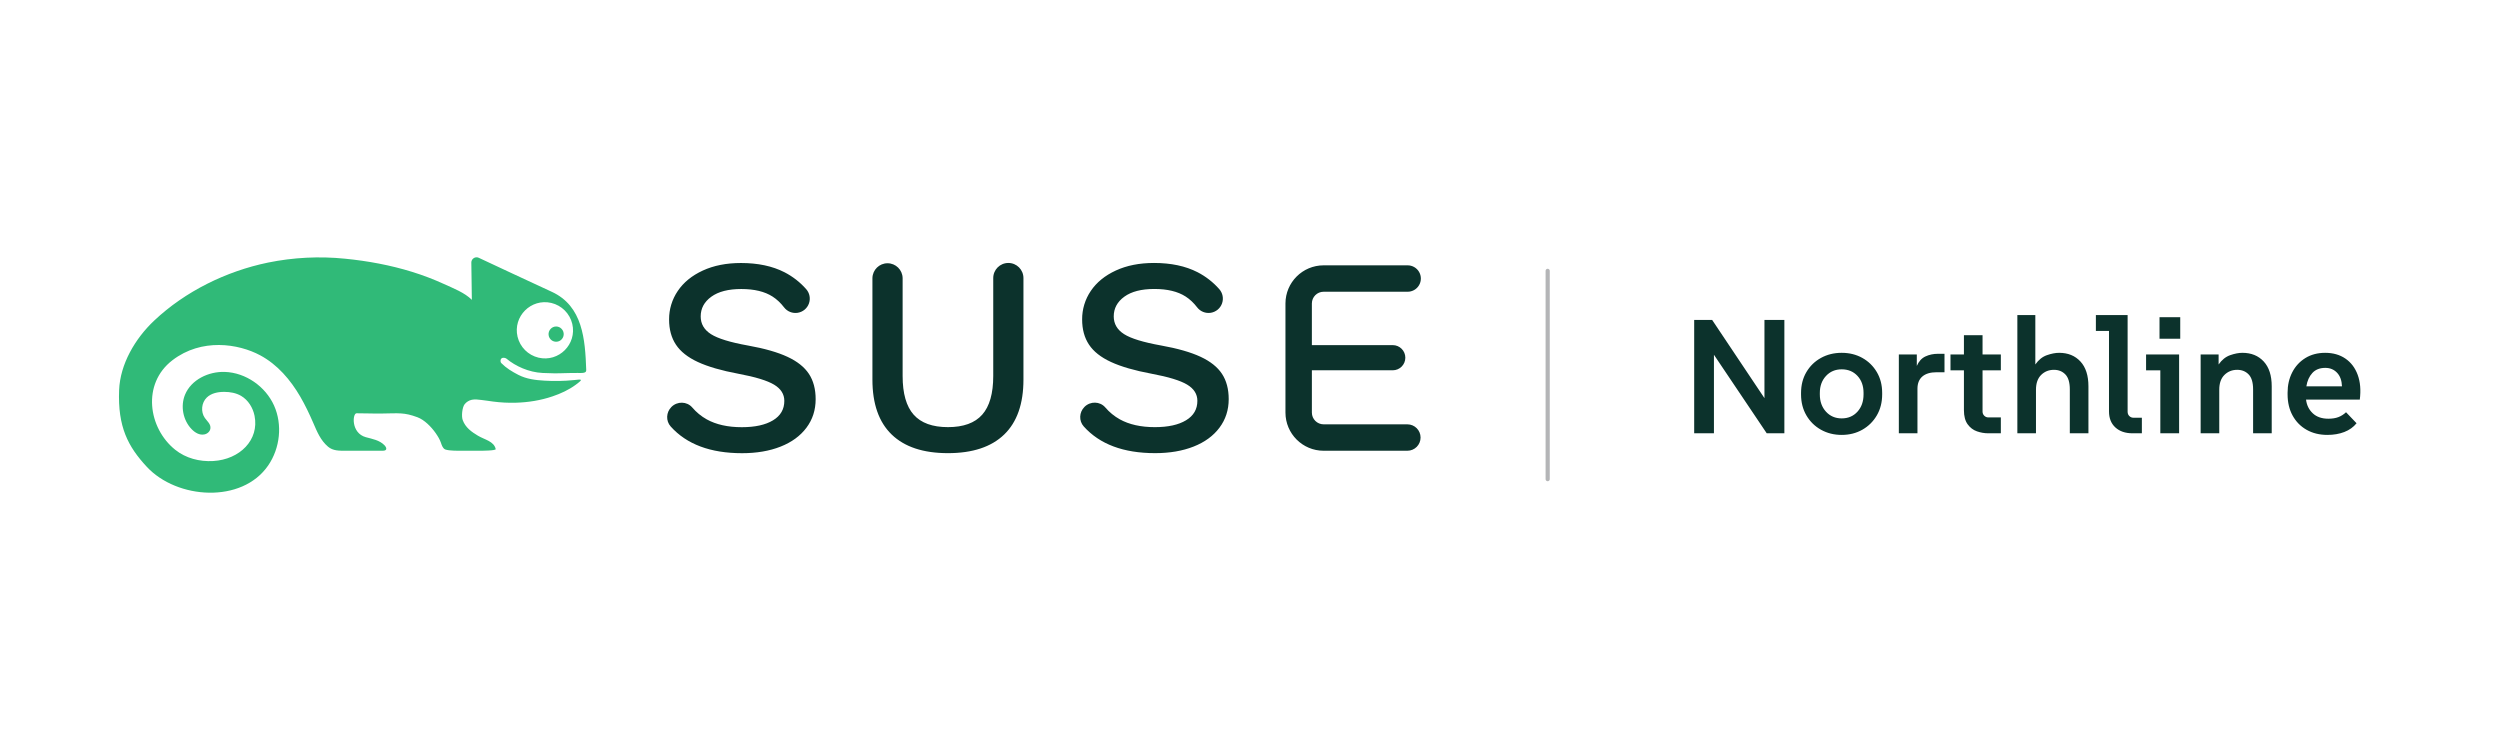
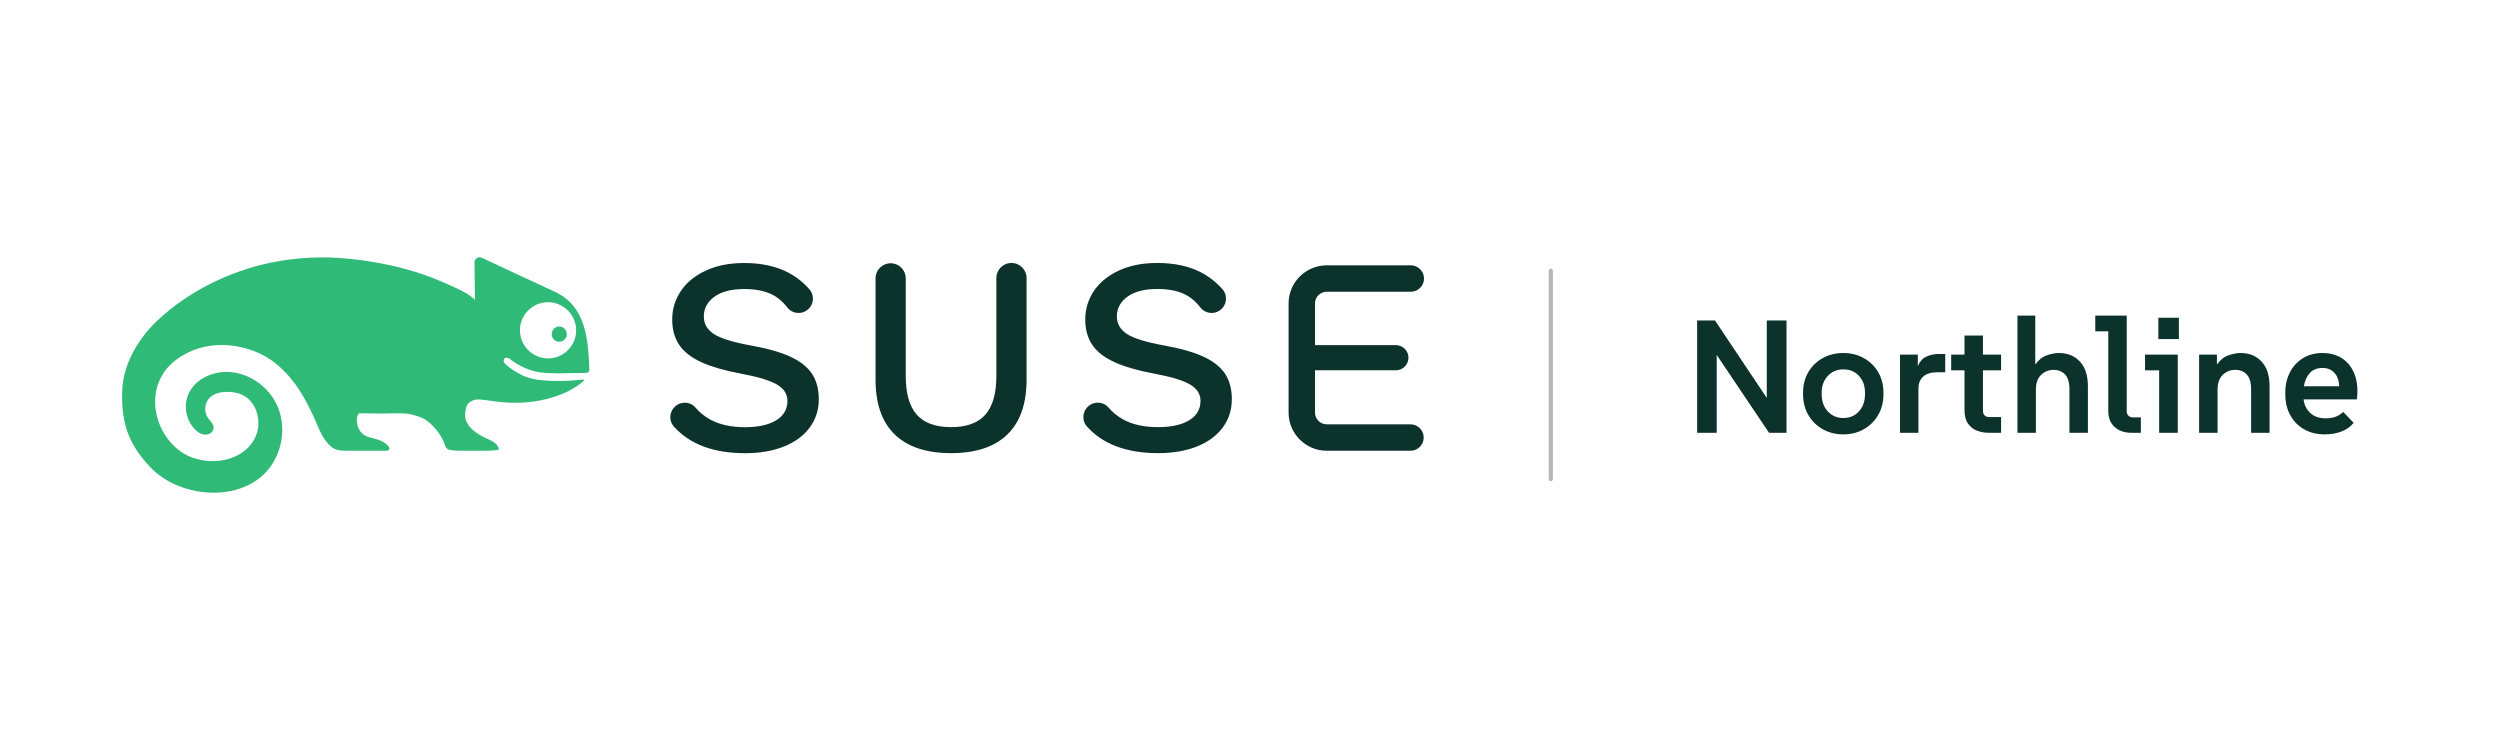
<svg xmlns="http://www.w3.org/2000/svg" width="1200px" height="360px" viewBox="0 0 1200 360">
  <defs />
  <g>
    <g>
      <g>
        <rect x="0" y="0" width="1200" height="360" fill="rgb(255,255,255)" />
        <g>
          <g>
            <g>
-               <svg viewBox="0 0 210.6 38.09" x="57.109" y="123.5" width="624.773" height="113" preserveAspectRatio="xMidYMid meet">
+               <svg viewBox="0 0 210.6 38.09" x="58.609" y="123.5" width="624.773" height="113" preserveAspectRatio="xMidYMid meet">
                <path fill="#0c322c" d="M208.462 27.027h-13.555a1.9 1.9 0 0 1-1.896-1.896v-6.848h13.084a2.036 2.036 0 1 0 0-4.073H193.01V7.471c0-1.046.85-1.897 1.896-1.897h13.555a2.137 2.137 0 1 0 0-4.273h-13.555a6.177 6.177 0 0 0-6.17 6.17v17.66a6.177 6.177 0 0 0 6.17 6.17h13.555a2.136 2.136 0 1 0 0-4.274m-39.86-12.76c-2.866-.516-4.86-1.124-5.974-1.834q-1.675-1.063-1.675-2.873 0-1.944 1.719-3.19 1.72-1.244 4.844-1.245 3.167-.001 5.069 1.222 1.023.659 1.863 1.752a2.32 2.32 0 1 0 3.567-2.962 12 12 0 0 0-3.507-2.727Q171.588.917 167.47.917q-3.531 0-6.177 1.221-2.649 1.222-4.051 3.303a8.1 8.1 0 0 0-1.403 4.617q-.001 2.399 1.109 4.072 1.108 1.676 3.553 2.806 2.442 1.132 6.56 1.901 4.12.77 5.77 1.765 1.654.996 1.653 2.623.001 2.04-1.834 3.147-1.831 1.11-5.045 1.11-3.394 0-5.68-1.269a8.6 8.6 0 0 1-2.34-1.92c-.867-1.007-2.425-1.03-3.364-.09l-.008.01c-.86.857-.926 2.25-.115 3.154q3.874 4.323 11.552 4.322 3.53 0 6.224-1.064 2.691-1.062 4.184-3.053 1.495-1.992 1.495-4.618 0-2.442-1.086-4.094-1.086-1.651-3.463-2.76-2.375-1.109-6.403-1.834m-66.832.01q-4.299-.772-5.973-1.834-1.675-1.063-1.674-2.875 0-1.945 1.719-3.189t4.843-1.245q3.165 0 5.068 1.222 1.026.66 1.865 1.752a2.319 2.319 0 1 0 3.566-2.961 12 12 0 0 0-3.507-2.728q-2.92-1.493-7.038-1.493-3.53 0-6.176 1.221-2.649 1.222-4.051 3.305a8.1 8.1 0 0 0-1.403 4.615q-.001 2.4 1.109 4.072 1.11 1.677 3.552 2.807 2.444 1.132 6.562 1.901 4.117.77 5.77 1.765 1.651.995 1.652 2.624 0 2.037-1.832 3.145-1.835 1.11-5.046 1.11-3.396 0-5.681-1.269a8.6 8.6 0 0 1-2.337-1.919c-.868-1.008-2.427-1.03-3.368-.09l-.007.008c-.86.858-.926 2.251-.115 3.155q3.873 4.323 11.553 4.322 3.53 0 6.222-1.063t4.186-3.055q1.493-1.99 1.493-4.616 0-2.443-1.086-4.095t-3.463-2.76q-2.374-1.11-6.403-1.833M146.343 3.36v16.428q0 5.882-3.122 8.892-3.123 3.01-9.095 3.01-5.976 0-9.098-3.01-3.121-3.01-3.121-8.892V3.36a2.444 2.444 0 0 1 4.887 0V19.2q0 4.254 1.787 6.267t5.545 2.014q3.755 0 5.542-2.014 1.788-2.012 1.788-6.268V3.36a2.443 2.443 0 0 1 4.887 0" />
                <path fill="#30ba78" d="M71.408 13.461a1.24 1.24 0 0 1-1.353 0 1.232 1.232 0 0 1-.192-1.896 1.206 1.206 0 0 1 1.737 0c.535.533.47 1.455-.192 1.896m1.936-2.687c.772 3.284-2.18 6.237-5.464 5.465a4.58 4.58 0 0 1-3.392-3.39c-.77-3.282 2.18-6.233 5.464-5.464a4.58 4.58 0 0 1 3.392 3.39m-22.112 17.66c.375.54.687 1.06.862 1.581.124.37.283.858.648 1.054q.029.017.06.027c.67.244 2.393.203 2.393.203h3.169c.27.004 2.652-.003 2.592-.269-.287-1.273-1.76-1.5-2.88-2.167-1.033-.616-2.013-1.314-2.457-2.515-.232-.62-.095-2.05.304-2.57a2.04 2.04 0 0 1 1.18-.729c.512-.109 1.042-.015 1.553.037.63.064 1.252.178 1.88.256 1.212.158 2.436.221 3.658.188 2.017-.056 4.039-.377 5.95-1.029 1.336-.448 2.65-1.054 3.786-1.897 1.29-.959.95-.869-.357-.735-1.566.16-3.146.184-4.717.091-1.466-.085-2.912-.258-4.238-.939-1.044-.539-1.941-1.079-2.77-1.914-.123-.126-.2-.494.027-.729.22-.228.686-.096.829.026 1.444 1.207 3.598 2.201 5.828 2.31 1.206.06 2.379.081 3.586.03.603-.029 1.513-.025 2.118-.03.312-.005 1.163.085 1.322-.246.048-.096.044-.207.04-.315-.177-4.826-.534-10.269-5.584-12.576C66.246 3.856 60.597 1.187 58.21.08c-.553-.263-1.2.153-1.2.77 0 1.611.082 3.927.083 6.035-1.143-1.164-3.068-1.899-4.535-2.573a43 43 0 0 0-5.136-1.957C43.9 1.265 40.253.592 36.587.228a41.5 41.5 0 0 0-12.483.63C17.36 2.256 10.73 5.5 5.699 10.242 2.609 13.152.186 17.29.022 21.488c-.234 5.943 1.43 9.134 4.49 12.423 4.88 5.242 15.384 5.976 19.638-.24 1.914-2.798 2.329-6.593.94-9.686-1.39-3.09-4.582-5.325-7.967-5.439-2.627-.087-5.426 1.25-6.433 3.678-.768 1.855-.331 4.147 1.068 5.587.545.562 1.283 1.022 2.089.842.475-.106.872-.463.944-.945.106-.71-.516-1.172-.9-1.718-.69-.985-.55-2.464.315-3.3.73-.708 1.81-.917 2.827-.914.946.002 1.913.171 2.729.648 1.147.675 1.909 1.911 2.173 3.217.787 3.903-2.386 7.074-6.688 7.323-2.201.13-4.441-.448-6.16-1.83-4.35-3.5-5.416-10.655-.443-14.474 4.72-3.625 10.68-2.69 14.195-.807 2.812 1.507 4.908 3.973 6.496 6.7.797 1.37 1.476 2.803 2.106 4.258.606 1.4 1.173 2.81 2.386 3.834.803.68 1.794.656 2.846.656h6.005c.816 0 .617-.544.265-.904-.796-.814-1.94-.998-3-1.289-2.42-.666-2.173-3.87-1.503-3.87 2.164 0 2.232.064 4.128.04 2.736-.038 3.564-.197 5.704.594 1.144.424 2.243 1.542 2.96 2.564" />
              </svg>
            </g>
          </g>
          <g>
-             <rect x="741.883" y="129" width="2" height="102" rx="1" ry="1" fill="rgb(180,181,183)" />
+             <rect x="743.383" y="129" width="2" height="102" rx="1" ry="1" fill="rgb(180,181,183)" />
          </g>
          <g>
            <g>
              <g>
-                 <svg width="339" height="113" viewBox="0 0 1200 400" x="803.883" y="123.5" preserveAspectRatio="xMidYMid meet">
+                 <svg width="336" height="112" viewBox="0 0 1200 400" x="805.383" y="124" preserveAspectRatio="xMidYMid meet">
                  <defs />
                  <g>
                    <g>
                      <g>
                        <g>
                          <svg width="1200" height="400" viewBox="-6.56 -136 697.92 156.8" role="img" aria-label="Northline" color="rgb(3, 7, 17)" x="0" y="0">
                            <path fill="#0c322c" d="M12.64,0L12.64,-112L30.4,-112L82.08,-34.72L82.08,-112L101.76,-112L101.76,0L84.32,0L32.16,-77.6L32.16,0L12.64,0ZM158.4,1.6Q147.04,1.6 137.92,-3.52Q128.8,-8.64 123.52,-17.68Q118.24,-26.72 118.24,-38.4L118.24,-39.84Q118.24,-51.52 123.52,-60.48Q128.8,-69.44 137.92,-74.48Q147.04,-79.52 158.4,-79.52Q169.76,-79.52 178.8,-74.48Q187.84,-69.44 193.12,-60.48Q198.4,-51.52 198.4,-40L198.4,-38.4Q198.4,-26.72 193.12,-17.68Q187.84,-8.64 178.8,-3.52Q169.76,1.6 158.4,1.6ZM158.4,-14.72Q168,-14.72 174,-21.36Q180,-28 180,-38.4L180,-40Q180,-50.24 174,-56.72Q168,-63.2 158.4,-63.2Q148.96,-63.2 142.88,-56.64Q136.8,-50.08 136.8,-39.84L136.8,-38.4Q136.8,-28 142.88,-21.36Q148.96,-14.72 158.4,-14.72ZM214.88,0L214.88,-77.92L232.64,-77.92L232.64,-66.56Q235.52,-73.28 241.12,-75.92Q246.72,-78.56 253.6,-78.56L260,-78.56L260,-60.32L252.16,-60.32Q243.04,-60.32 238.16,-56.16Q233.28,-52 233.28,-44L233.28,0L214.88,0ZM303.2,0Q297.6,0 292.08,-1.92Q286.56,-3.84 282.88,-8.88Q279.2,-13.92 279.2,-22.88L279.2,-62.24L265.92,-62.24L265.92,-77.92L279.2,-77.92L279.2,-96.96L297.6,-96.96L297.6,-77.92L315.68,-77.92L315.68,-62.24L297.6,-62.24L297.6,-21.44Q297.6,-19.04 299.28,-17.36Q300.96,-15.68 303.36,-15.68L315.68,-15.68L315.68,0L303.2,0ZM332,0L332,-116.8L349.76,-116.8L349.76,-68Q354.56,-74.88 361.2,-77.2Q367.84,-79.52 373.28,-79.52Q386.4,-79.52 394.32,-70.96Q402.24,-62.4 402.24,-46.4L402.24,0L383.84,0L383.84,-43.36Q383.84,-53.6 379.44,-58.16Q375.04,-62.72 368.16,-62.72Q360.64,-62.72 355.52,-57.68Q350.4,-52.64 350.4,-43.04L350.4,0L332,0ZM445.76,0Q435.2,0 428.88,-5.76Q422.56,-11.52 422.56,-21.6L422.56,-101.12L409.6,-101.12L409.6,-116.8L440.96,-116.8L440.96,-21.28Q440.96,-18.72 442.64,-17.04Q444.32,-15.36 446.88,-15.36L455.04,-15.36L455.04,0L445.76,0ZM473.28,0L473.28,-62.24L459.2,-62.24L459.2,-77.92L491.84,-77.92L491.84,0L473.28,0ZM472.48,-93.44L472.48,-114.72L492.96,-114.72L492.96,-93.44L472.48,-93.44ZM513.12,0L513.12,-77.92L530.88,-77.92L530.88,-68Q535.68,-74.88 542.32,-77.2Q548.96,-79.52 554.4,-79.52Q567.52,-79.52 575.44,-70.96Q583.36,-62.4 583.36,-46.4L583.36,0L564.96,0L564.96,-43.36Q564.96,-53.6 560.56,-58.16Q556.16,-62.72 549.28,-62.72Q541.76,-62.72 536.64,-57.68Q531.52,-52.64 531.52,-43.04L531.52,0L513.12,0ZM638.4,1.6Q626.72,1.6 617.84,-3.44Q608.96,-8.48 604,-17.52Q599.04,-26.56 599.04,-38.56L599.04,-40.16Q599.04,-51.2 603.6,-60.16Q608.16,-69.12 616.56,-74.32Q624.96,-79.52 636.16,-79.52Q647.84,-79.52 656.16,-73.84Q664.48,-68.16 668.32,-57.76Q672.16,-47.36 670.4,-33.28L617.28,-33.28Q618.24,-25.12 623.92,-19.76Q629.6,-14.4 639.36,-14.4Q645.12,-14.4 649.28,-16Q653.44,-17.6 656.8,-20.8L667.2,-9.92Q662.56,-4.16 655.12,-1.28Q647.68,1.6 638.4,1.6ZM636.32,-64.64Q628.16,-64.64 623.52,-59.6Q618.88,-54.56 617.6,-46.4L652.8,-46.4Q652.48,-55.04 647.92,-59.84Q643.36,-64.64 636.32,-64.64Z" style="fill: rgb(12, 50, 44);" />
                          </svg>
                        </g>
                      </g>
                    </g>
                  </g>
                </svg>
              </g>
            </g>
          </g>
        </g>
      </g>
    </g>
  </g>
</svg>
